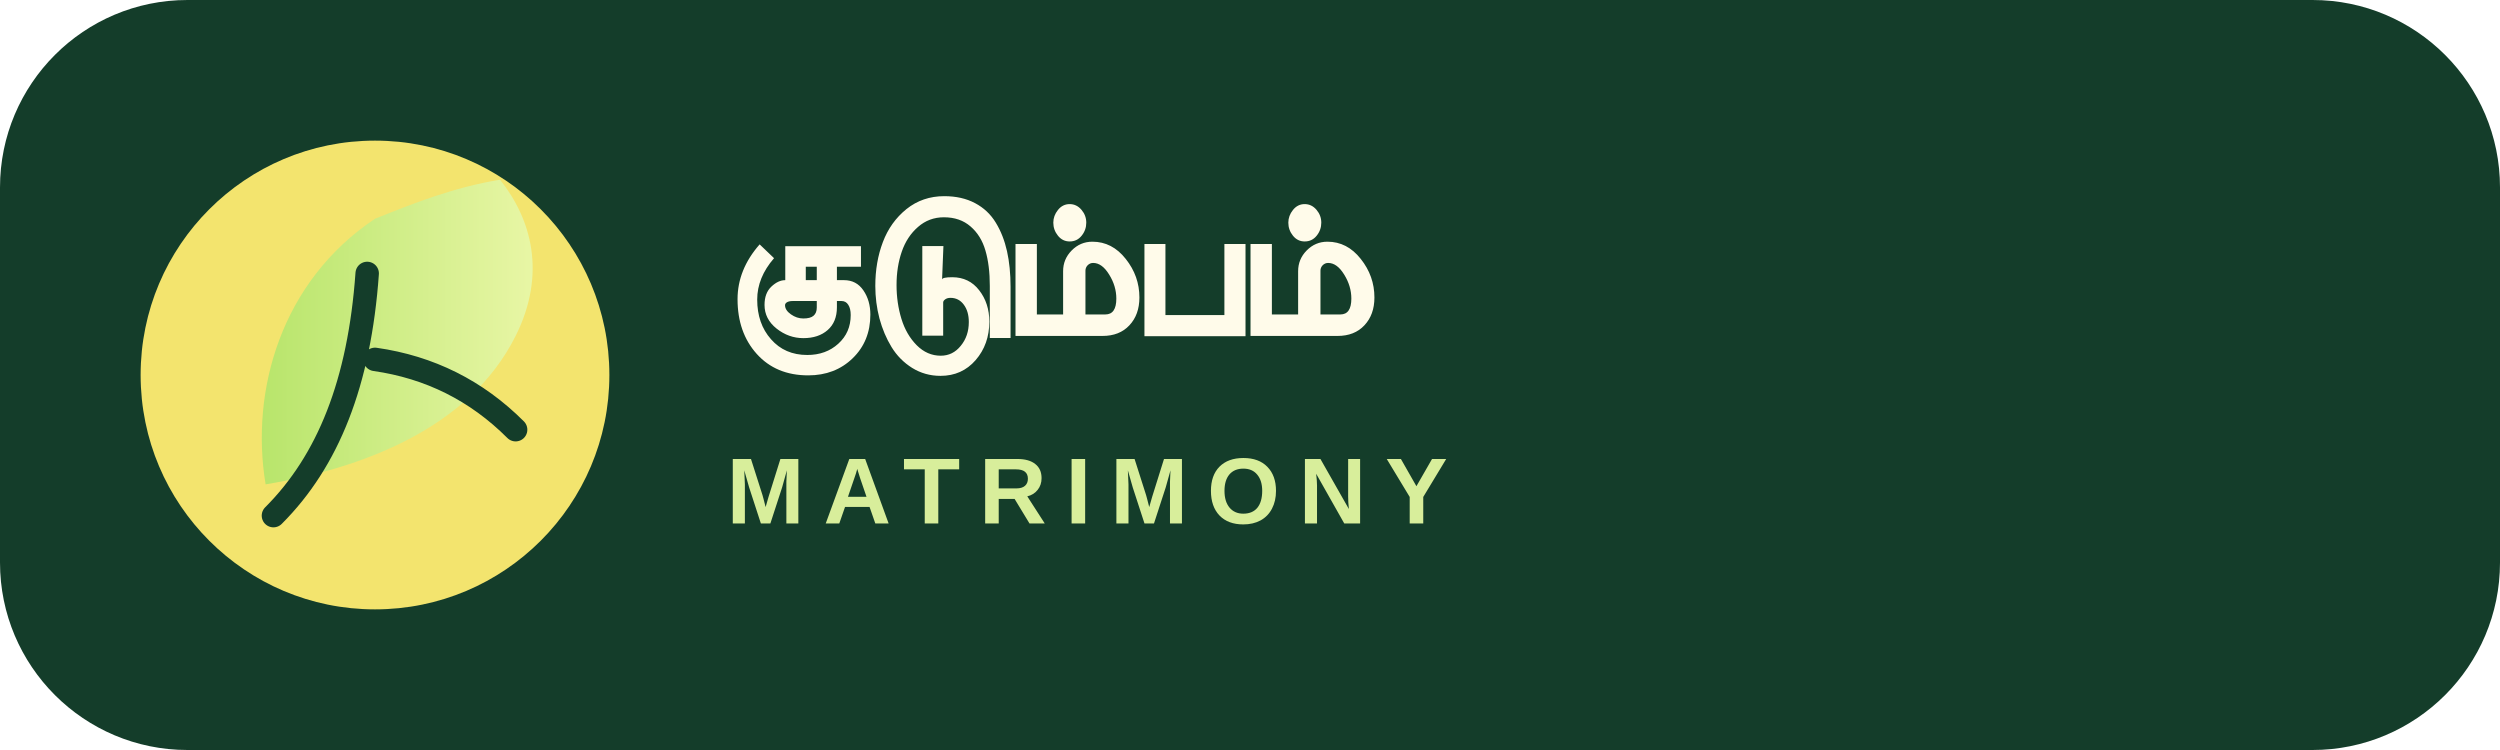
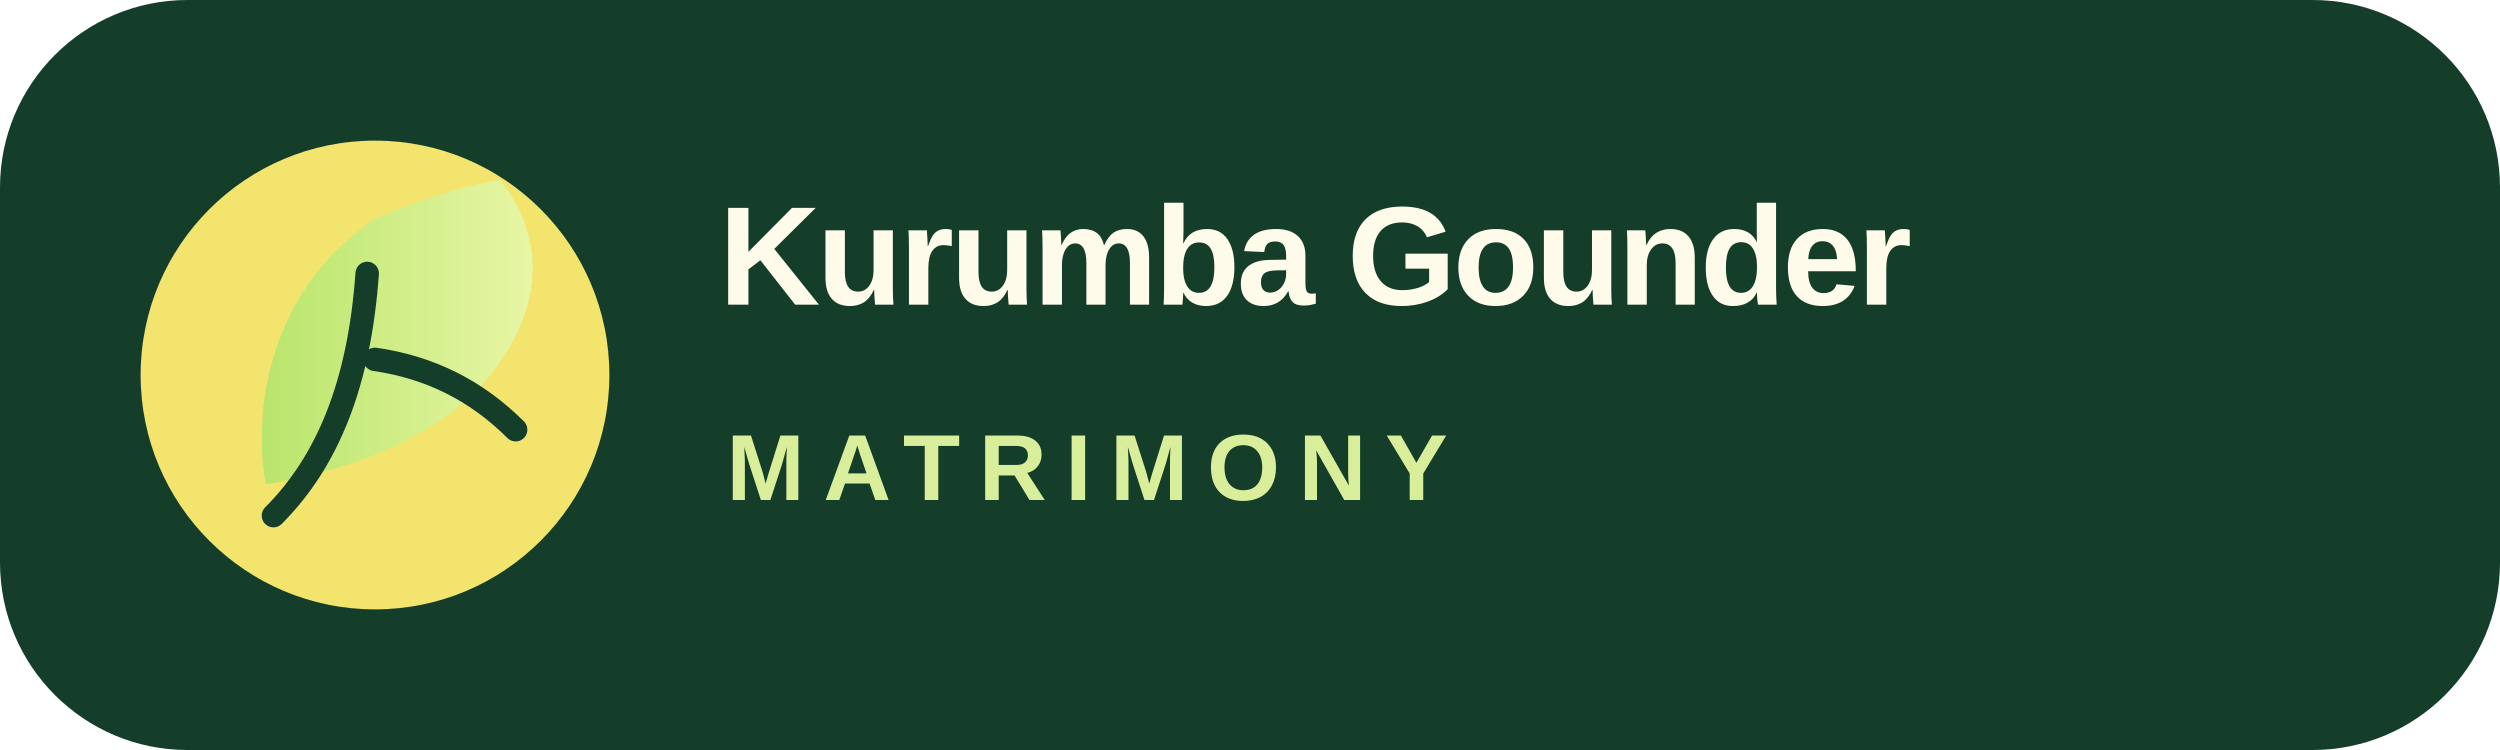
<svg xmlns="http://www.w3.org/2000/svg" viewBox="0 0 320 96" role="img" aria-labelledby="title desc">
  <defs>
    <linearGradient id="leaf" x1="0" x2="1">
      <stop stop-color="#B8E56B" />
      <stop offset="1" stop-color="#E8F6A5" />
    </linearGradient>
  </defs>
  <rect width="320" height="96" rx="24" fill="#143D2A" />
  <circle cx="48" cy="48" r="30" fill="#F3E46E" />
  <path d="M48 28c-12 8-16 22-14 34 12-2 26-7 32-19 4-8 2-15-2-20-6 1-11 3-16 5Z" fill="url(#leaf)" />
  <path d="M47 35c-1 14-5 24-12 31M48 46c7 1 13 4 18 9" fill="none" stroke="#143D2A" stroke-linecap="round" stroke-width="3" />
-   <text x="92" y="43" fill="#FFFBEA" font-family="Arial, sans-serif" font-size="24" font-weight="700" letter-spacing="-.8">குடும்பம்</text>
-   <text x="93" y="67" fill="#D8EE9B" font-family="Arial, sans-serif" font-size="12" font-weight="700" letter-spacing="2.4">MATRIMONY</text>
+   <text x="92" y="39" fill="#FFFBEA" font-family="Arial, sans-serif" font-size="18" font-weight="700" letter-spacing="-.45">Kurumba Gounder</text>
+   <text x="93" y="64" fill="#D8EE9B" font-family="Arial, sans-serif" font-size="12" font-weight="700" letter-spacing="2.4">MATRIMONY</text>
</svg>
